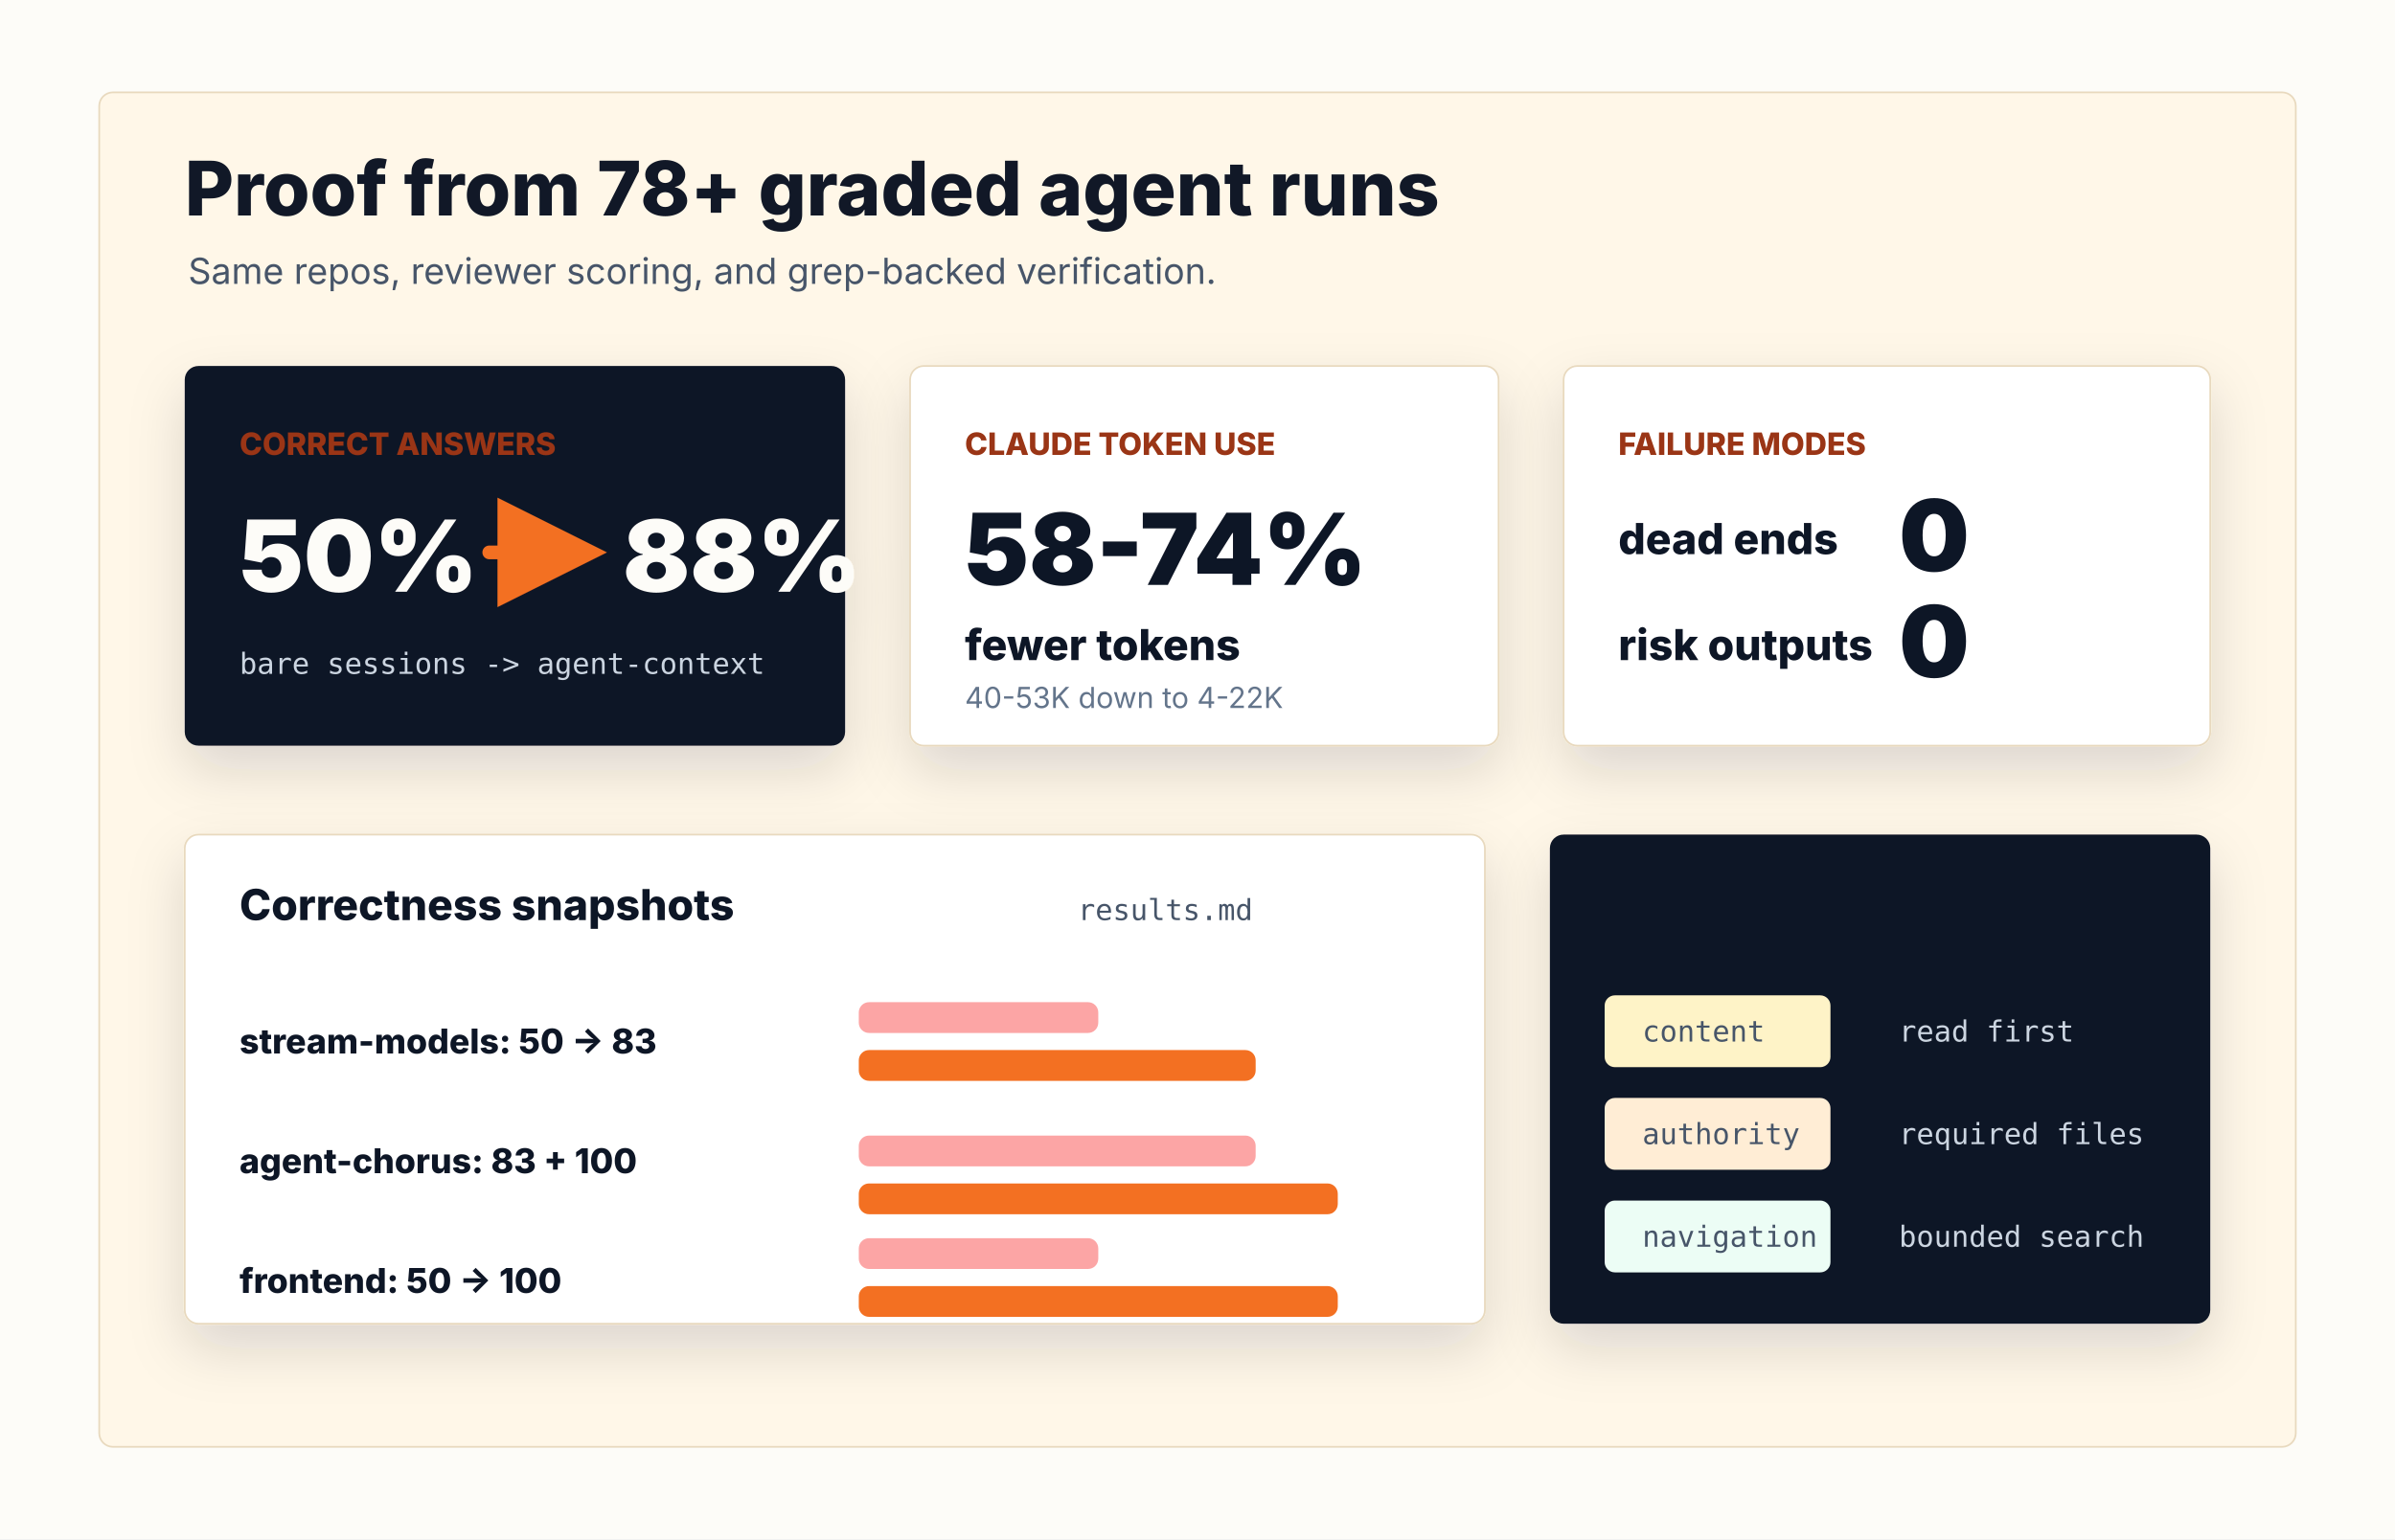
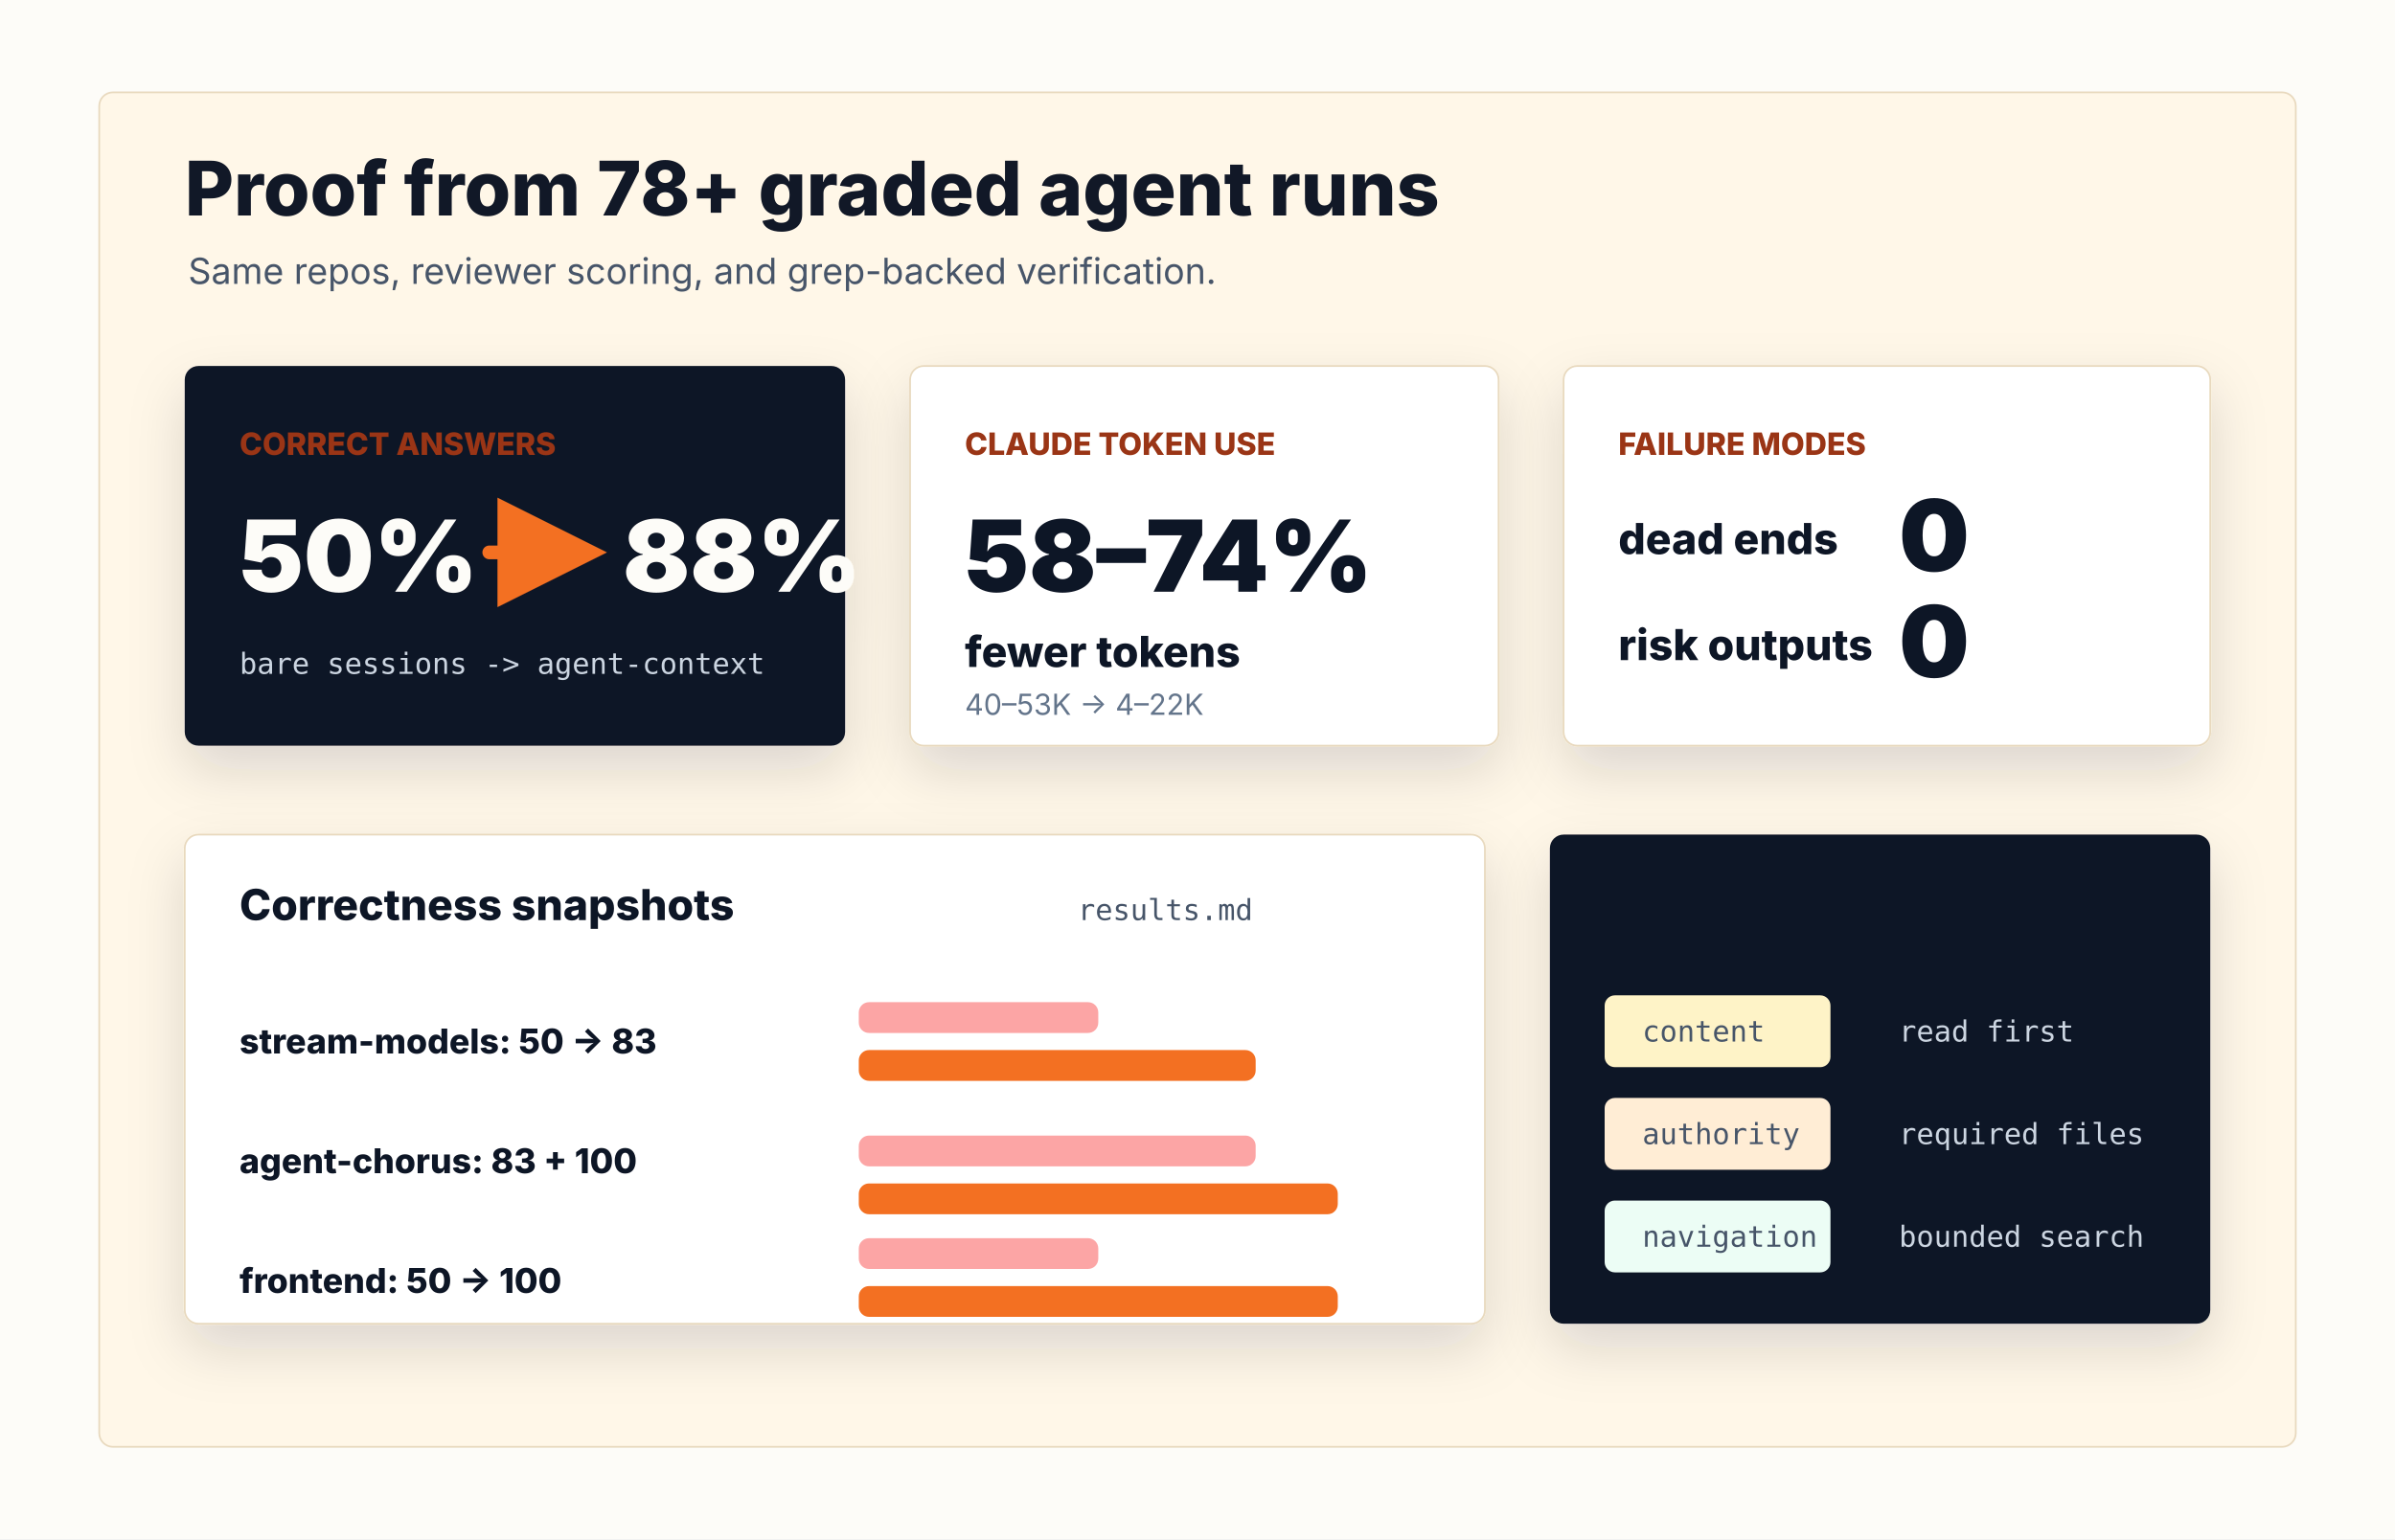
<svg xmlns="http://www.w3.org/2000/svg" width="1400" height="900" viewBox="0 0 1400 900" role="img" aria-labelledby="title desc">
  <defs>
    <filter id="shadow" x="-20%" y="-20%" width="140%" height="150%">
      <feDropShadow dx="0" dy="14" stdDeviation="16" flood-color="#111827" flood-opacity="0.14" />
    </filter>
    <marker id="arrow" viewBox="0 0 10 10" refX="8" refY="5" markerWidth="8" markerHeight="8" orient="auto">
      <path d="M0 0 L10 5 L0 10 Z" fill="#F37021" />
    </marker>
    <style>
      .h1 { font: 800 44px Inter, Arial, sans-serif; fill: #111827; }
      .body { font: 21px Inter, Arial, sans-serif; fill: #475569; }
      .eyebrow { font: 800 18px Inter, Arial, sans-serif; fill: #9A3412; letter-spacing: 0; }
      .metric { font: 900 58px Inter, Arial, sans-serif; fill: #111827; }
      .metricDark { font: 900 58px Inter, Arial, sans-serif; fill: #FDFCF8; }
      .label { font: 800 25px Inter, Arial, sans-serif; fill: #111827; }
      .small { font: 17px Inter, Arial, sans-serif; fill: #64748B; }
      .mono { font: 17px ui-monospace, SFMono-Regular, Menlo, monospace; fill: #475569; }
      .monoDark { font: 17px ui-monospace, SFMono-Regular, Menlo, monospace; fill: #CBD5E1; }
    </style>
  </defs>
  <rect width="1400" height="900" fill="#FDFCF8" />
  <rect x="58" y="54" width="1284" height="792" rx="8" fill="#FFF7E8" stroke="#E8D9BE" />
  <text class="h1" x="108" y="126">Proof from 78+ graded agent runs</text>
  <text class="body" x="110" y="166">Same repos, reviewer scoring, and grep-backed verification.</text>
  <g filter="url(#shadow)">
    <rect x="108" y="214" width="386" height="222" rx="8" fill="#111827" />
    <text class="eyebrow" x="140" y="266" fill="#FDE68A">CORRECT ANSWERS</text>
    <text class="metricDark" x="140" y="346">50%</text>
    <path d="M286 323 L342 323" stroke="#F37021" stroke-width="8" stroke-linecap="round" marker-end="url(#arrow)" />
    <text class="metricDark" x="364" y="346">88%</text>
    <text class="monoDark" x="140" y="394">bare sessions -&gt; agent-context</text>
  </g>
  <g filter="url(#shadow)">
    <rect x="532" y="214" width="344" height="222" rx="8" fill="#FFFFFF" stroke="#E8D9BE" />
    <text class="eyebrow" x="564" y="266">CLAUDE TOKEN USE</text>
-     <text class="metric" x="564" y="342">58-74%</text>
-     <text class="label" x="564" y="386">fewer tokens</text>
-     <text class="small" x="564" y="414">40-53K down to 4-22K</text>
+     <text class="metric" x="564" y="346">58–74%</text>
+     <text class="label" x="564" y="390">fewer tokens</text>
+     <text class="small" x="564" y="418">40–53K → 4–22K</text>
  </g>
  <g filter="url(#shadow)">
    <rect x="914" y="214" width="378" height="222" rx="8" fill="#FFFFFF" stroke="#E8D9BE" />
    <text class="eyebrow" x="946" y="266">FAILURE MODES</text>
    <text class="label" x="946" y="324">dead ends</text>
    <text class="metric" x="1110" y="334">0</text>
    <text class="label" x="946" y="386">risk outputs</text>
    <text class="metric" x="1110" y="396">0</text>
  </g>
  <g filter="url(#shadow)">
    <rect x="108" y="488" width="760" height="286" rx="8" fill="#FFFFFF" stroke="#E8D9BE" />
    <text class="label" x="140" y="538">Correctness snapshots</text>
    <text class="mono" x="630" y="538">results.md</text>
    <text x="140" y="616" font-family="Inter, Arial, sans-serif" font-size="20" font-weight="800" fill="#111827">stream-models: 50 -&gt; 83</text>
    <rect x="502" y="586" width="140" height="18" rx="6" fill="#FCA5A5" />
    <rect x="502" y="614" width="232" height="18" rx="6" fill="#F37021" />
    <text x="140" y="686" font-family="Inter, Arial, sans-serif" font-size="20" font-weight="800" fill="#111827">agent-chorus: 83 + 100</text>
    <rect x="502" y="664" width="232" height="18" rx="6" fill="#FCA5A5" />
    <rect x="502" y="692" width="280" height="18" rx="6" fill="#F37021" />
    <text x="140" y="756" font-family="Inter, Arial, sans-serif" font-size="20" font-weight="800" fill="#111827">frontend: 50 -&gt; 100</text>
    <rect x="502" y="724" width="140" height="18" rx="6" fill="#FCA5A5" />
    <rect x="502" y="752" width="280" height="18" rx="6" fill="#F37021" />
  </g>
  <g filter="url(#shadow)">
    <rect x="906" y="488" width="386" height="286" rx="8" fill="#111827" />
    <text class="label" x="938" y="540" fill="#FDFCF8">What changed?</text>
    <rect x="938" y="582" width="132" height="42" rx="6" fill="#FEF3C7" />
    <text class="mono" x="960" y="609" fill="#7C2D12">content</text>
    <text class="monoDark" x="1110" y="609">read first</text>
    <rect x="938" y="642" width="132" height="42" rx="6" fill="#FFEDD5" />
    <text class="mono" x="960" y="669" fill="#7C2D12">authority</text>
    <text class="monoDark" x="1110" y="669">required files</text>
    <rect x="938" y="702" width="132" height="42" rx="6" fill="#ECFDF5" />
    <text class="mono" x="960" y="729" fill="#14532D">navigation</text>
    <text class="monoDark" x="1110" y="729">bounded search</text>
  </g>
</svg>
